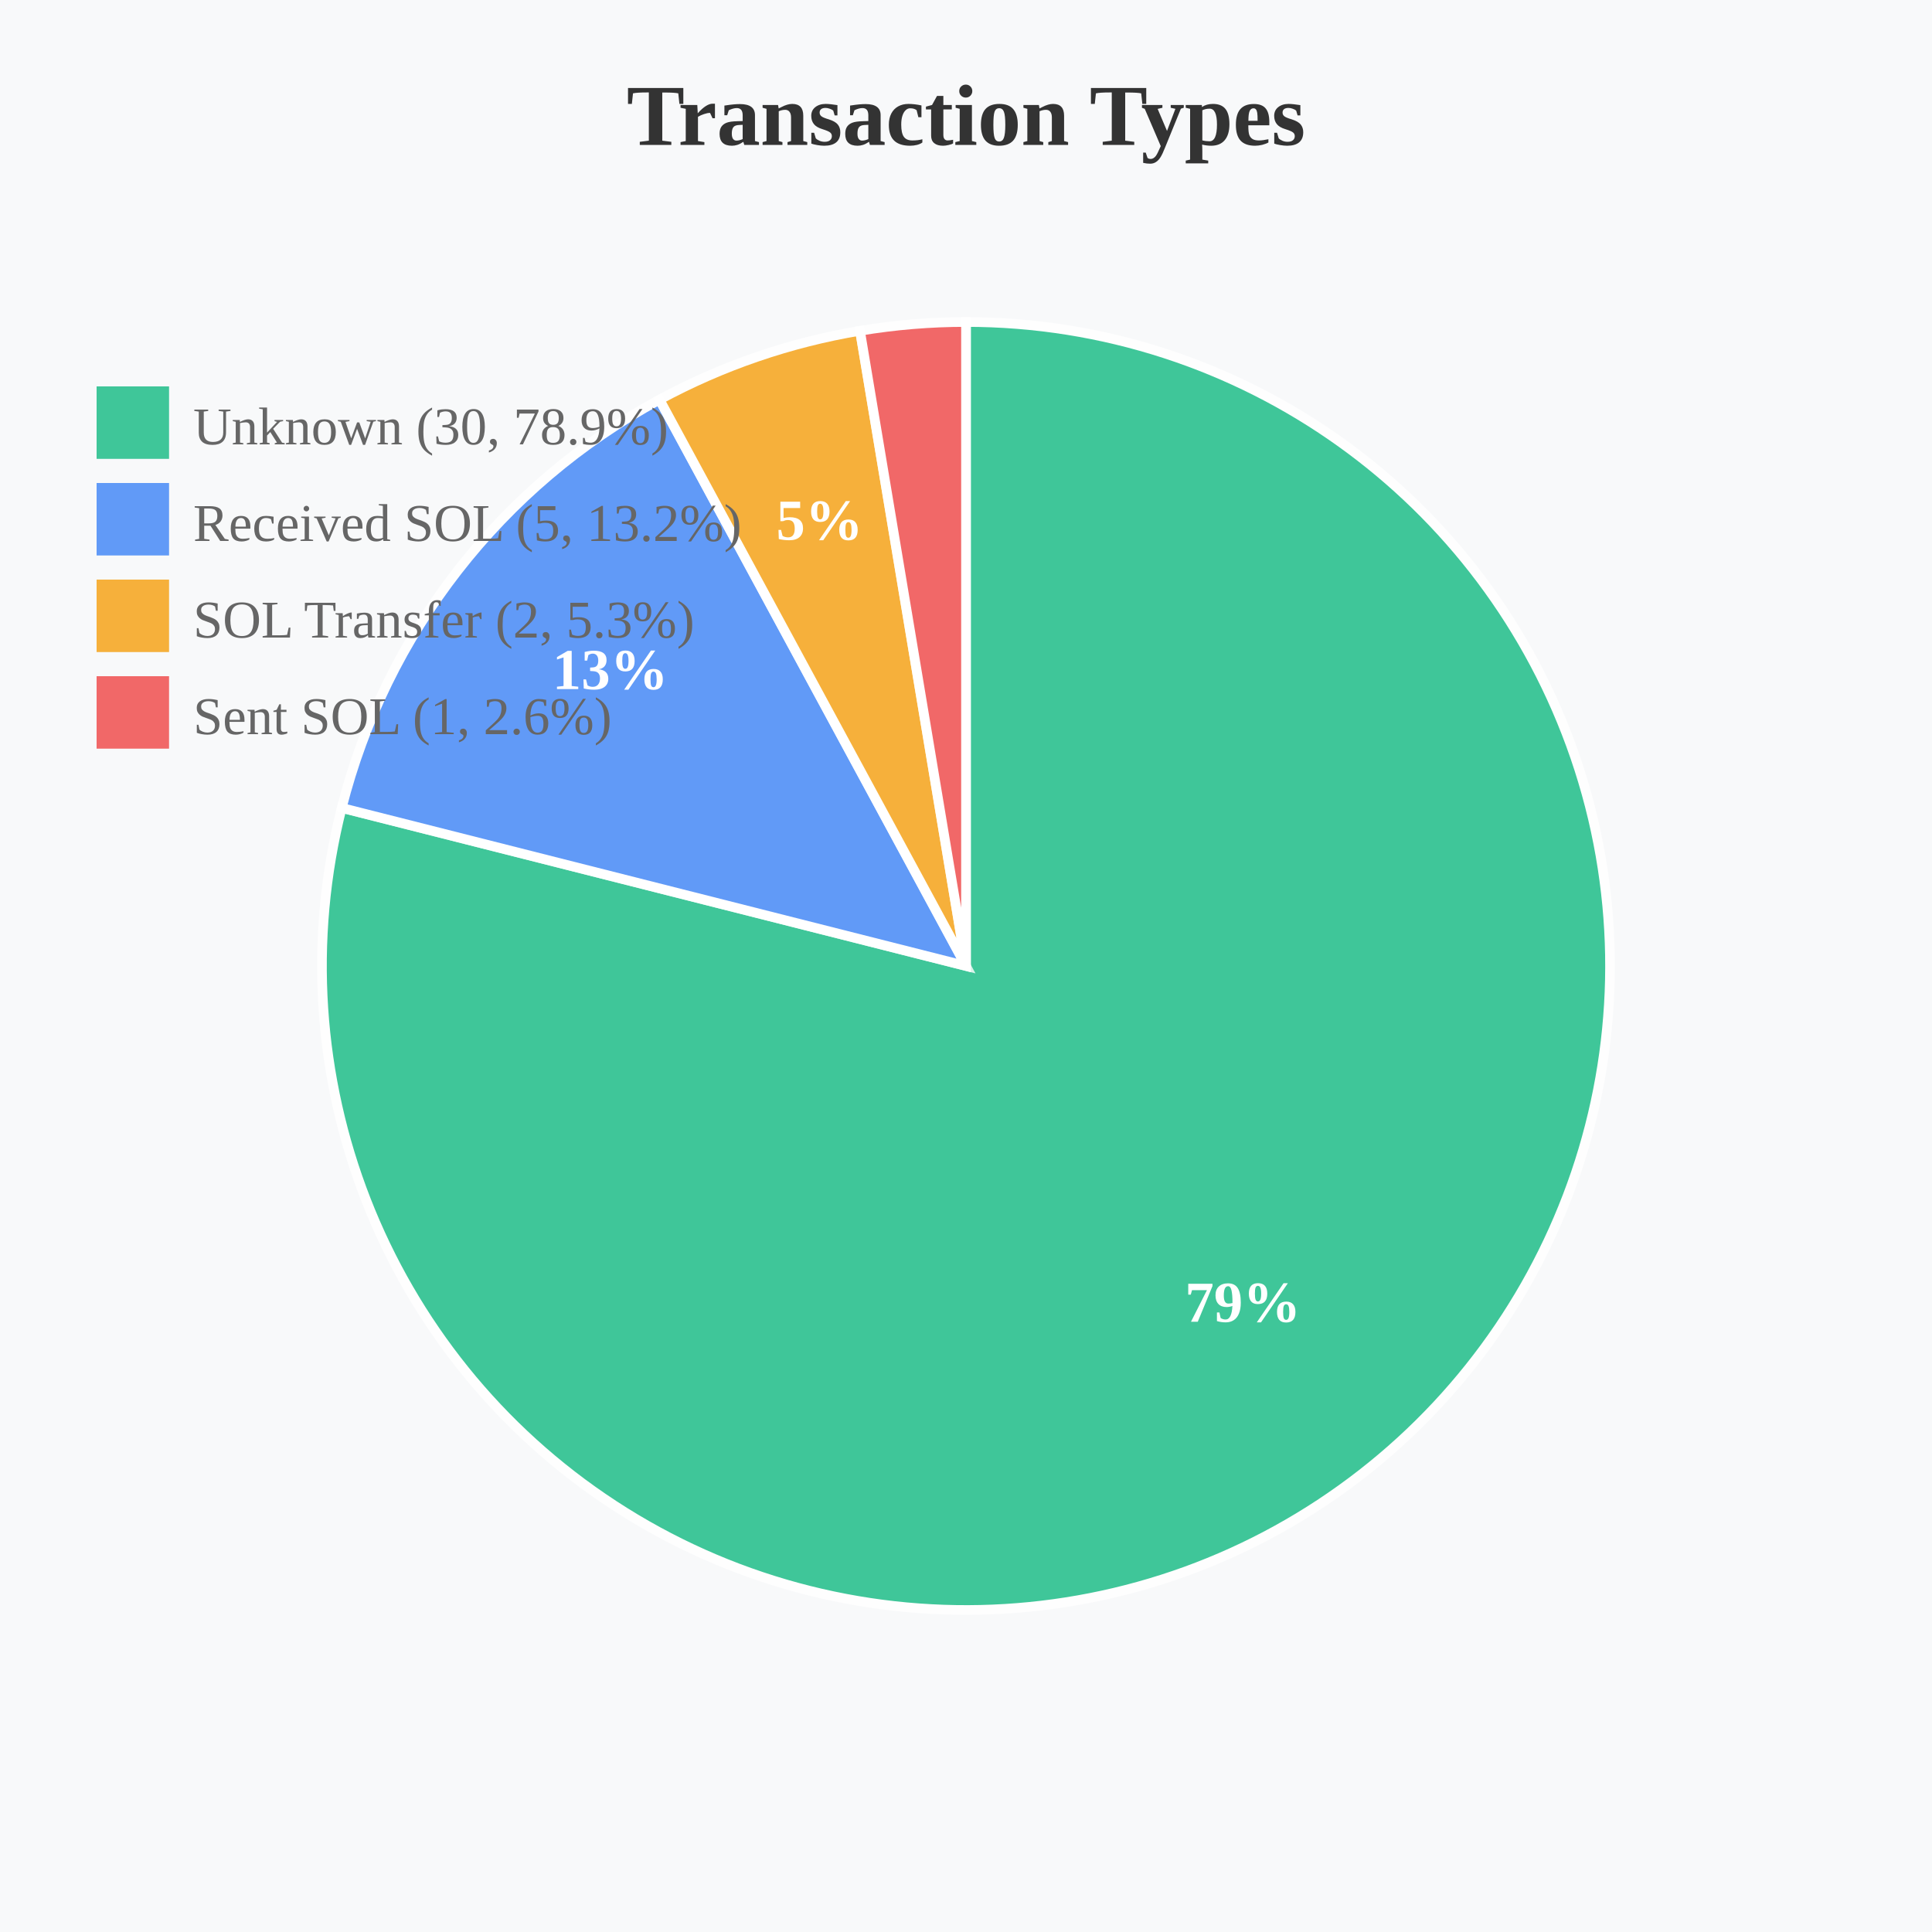
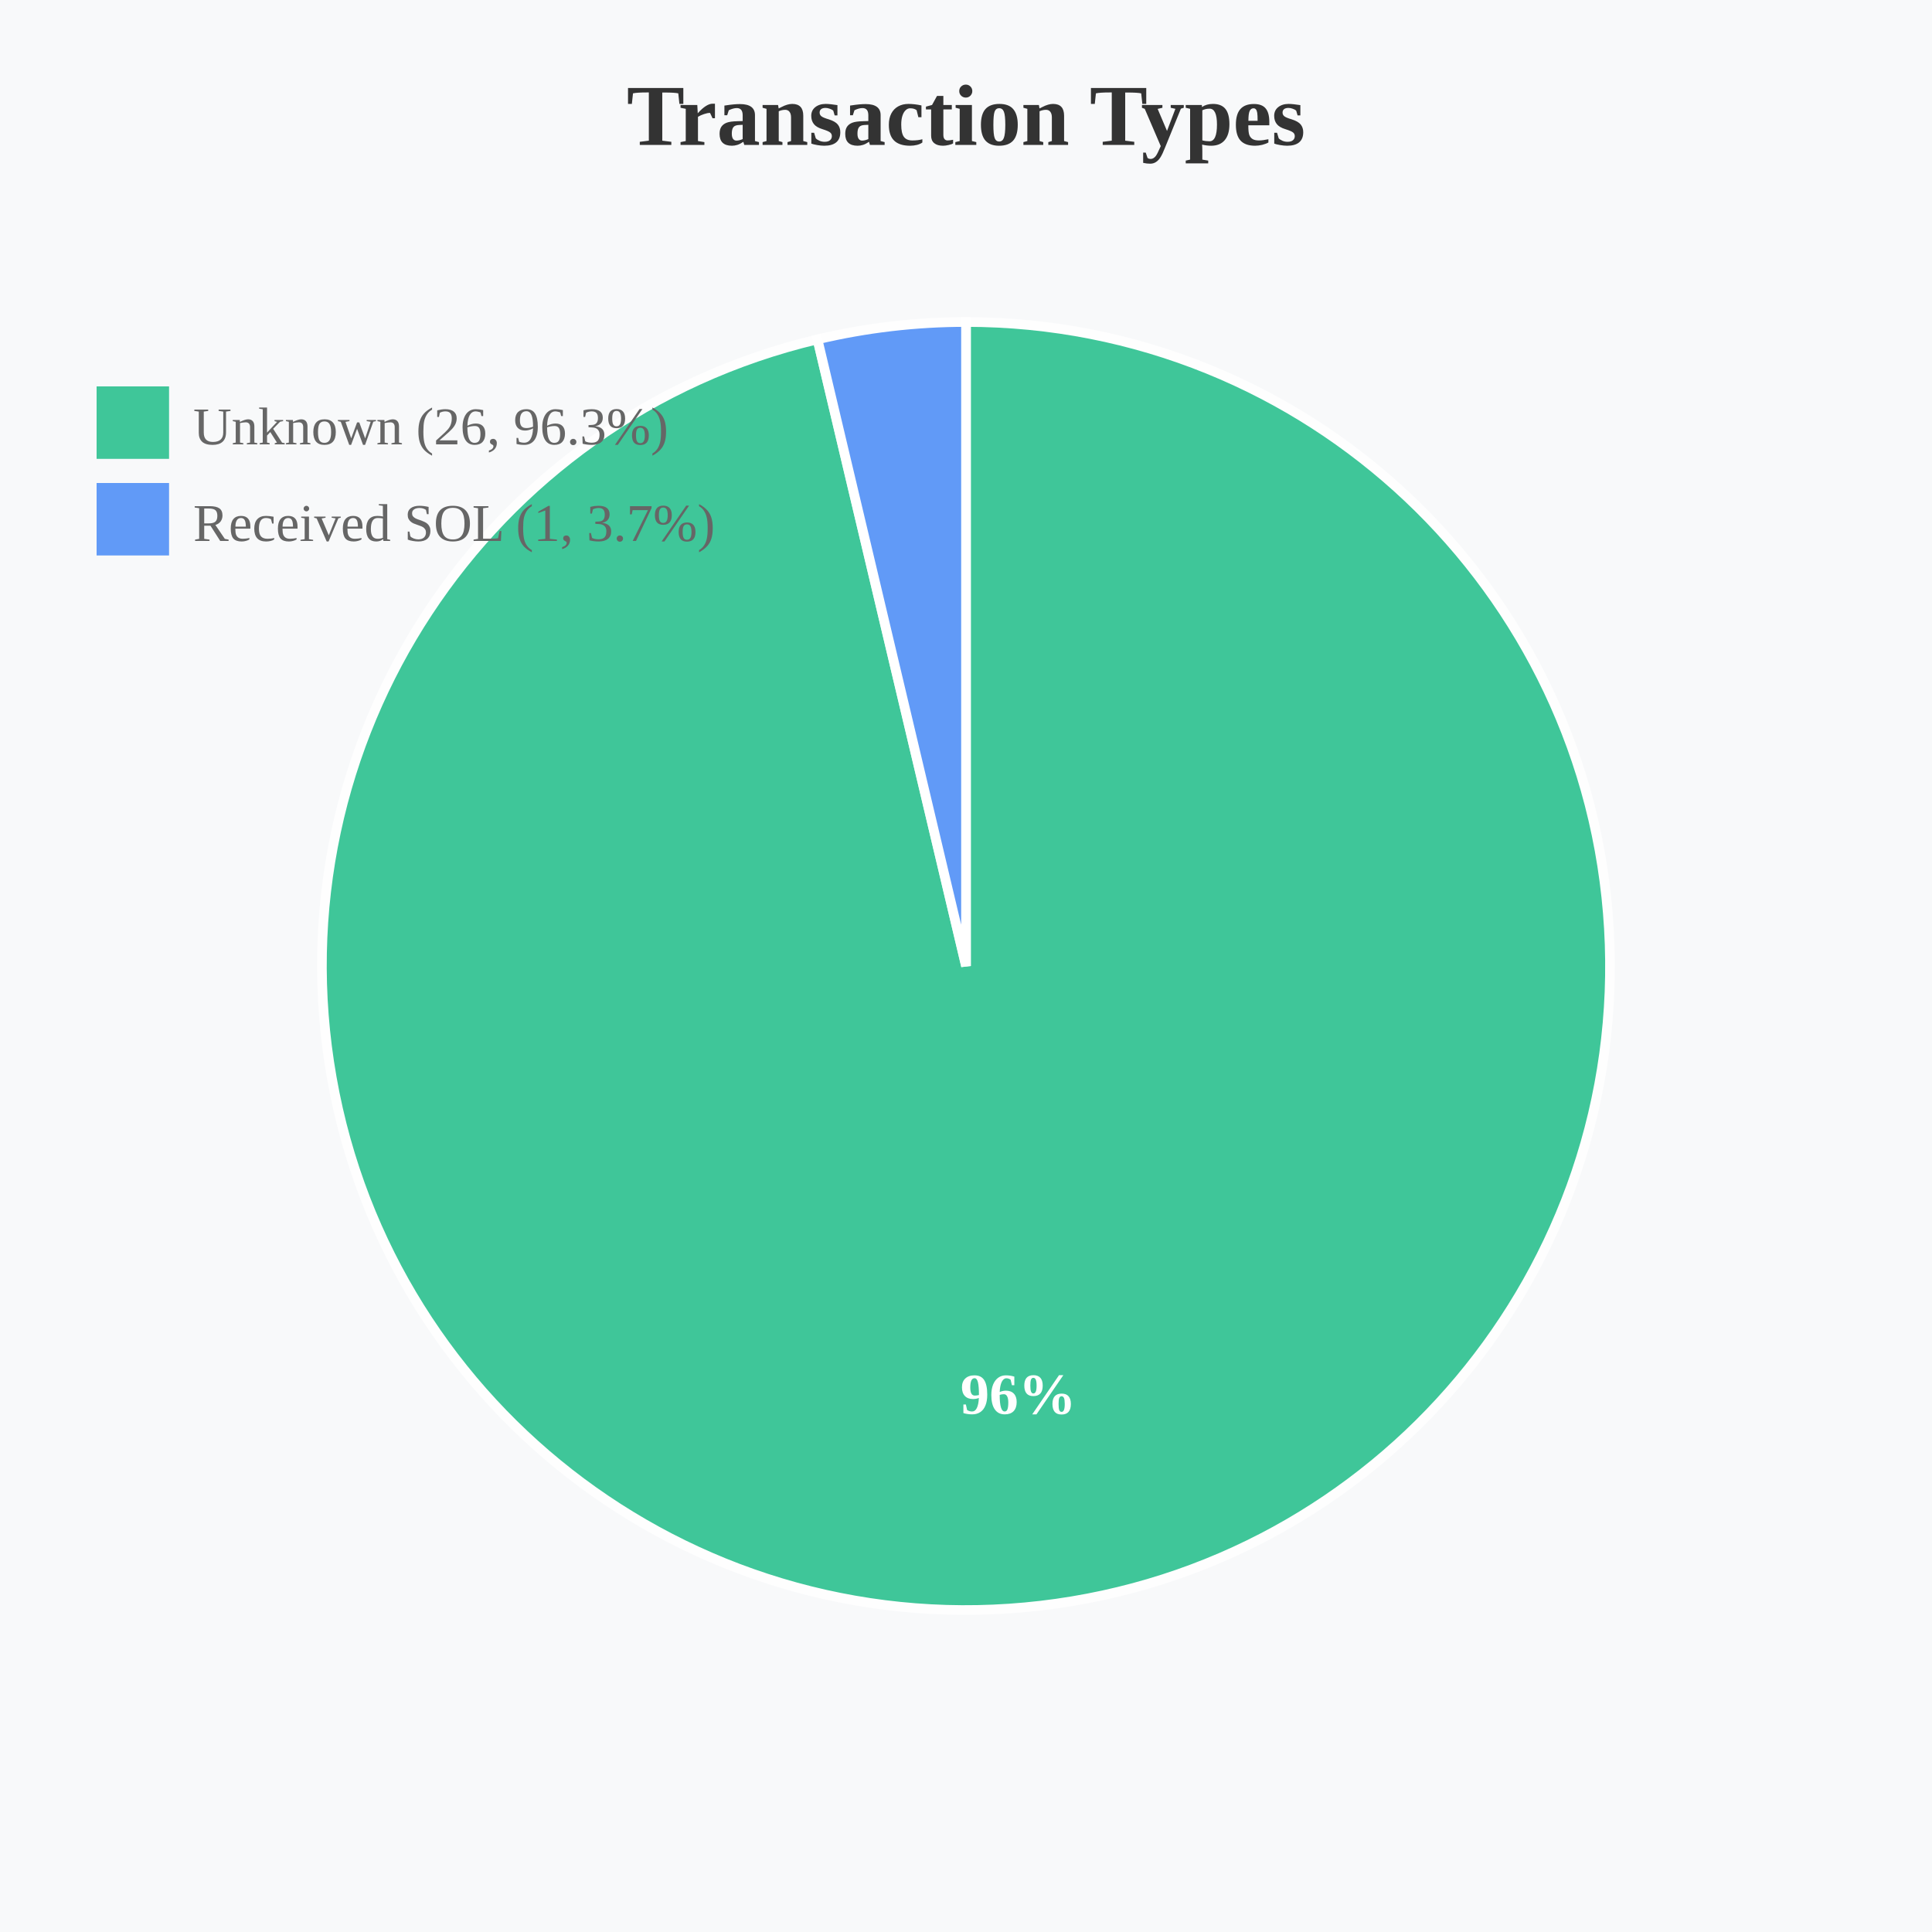
<svg xmlns="http://www.w3.org/2000/svg" width="400" height="400" viewBox="0 0 400 400">
  <rect width="400" height="400" fill="#f8f9fa" />
  <text x="200" y="30" text-anchor="middle" font-size="18" font-weight="bold" fill="#333">Transaction Types</text>
-   <path d="M 200 200 L 200 66.667 A 133.333 133.333 0 1 1 70.747 167.269 Z" fill="#10b981" opacity="0.8" stroke="#fff" stroke-width="2" />
-   <text x="257.327" y="273.653" text-anchor="middle" font-size="12" fill="#fff" font-weight="bold">79%</text>
-   <path d="M 200 200 L 70.747 167.269 A 133.333 133.333 0 0 1 136.54 82.737 Z" fill="#3b82f6" opacity="0.8" stroke="#fff" stroke-width="2" />
-   <text x="126.347" y="142.673" text-anchor="middle" font-size="12" fill="#fff" font-weight="bold">13%</text>
-   <path d="M 200 200 L 136.54 82.737 A 133.333 133.333 0 0 1 178.054 68.485 Z" fill="#f59e0b" opacity="0.8" stroke="#fff" stroke-width="2" />
-   <text x="169.695" y="111.724" text-anchor="middle" font-size="12" fill="#fff" font-weight="bold">5%</text>
-   <path d="M 200 200 L 178.054 68.485 A 133.333 133.333 0 0 1 200 66.667 Z" fill="#ef4444" opacity="0.8" stroke="#fff" stroke-width="2" />
+   <path d="M 200 200 L 200 66.667 A 133.333 133.333 0 1 1 169.251 70.261 Z" fill="#10b981" opacity="0.8" stroke="#fff" stroke-width="2" />
+   <text x="210.835" y="292.702" text-anchor="middle" font-size="12" fill="#fff" font-weight="bold">96%</text>
+   <path d="M 200 200 L 169.251 70.261 A 133.333 133.333 0 0 1 200 66.667 Z" fill="#3b82f6" opacity="0.8" stroke="#fff" stroke-width="2" />
  <rect x="20" y="80" width="15" height="15" fill="#10b981" opacity="0.8" />
-   <text x="40" y="92" font-size="11" fill="#666">Unknown (30, 78.9%)</text>
+   <text x="40" y="92" font-size="11" fill="#666">Unknown (26, 96.3%)</text>
  <rect x="20" y="100" width="15" height="15" fill="#3b82f6" opacity="0.8" />
-   <text x="40" y="112" font-size="11" fill="#666">Received SOL (5, 13.2%)</text>
-   <rect x="20" y="120" width="15" height="15" fill="#f59e0b" opacity="0.8" />
-   <text x="40" y="132" font-size="11" fill="#666">SOL Transfer (2, 5.3%)</text>
-   <rect x="20" y="140" width="15" height="15" fill="#ef4444" opacity="0.8" />
-   <text x="40" y="152" font-size="11" fill="#666">Sent SOL (1, 2.6%)</text>
+   <text x="40" y="112" font-size="11" fill="#666">Received SOL (1, 3.7%)</text>
</svg>
